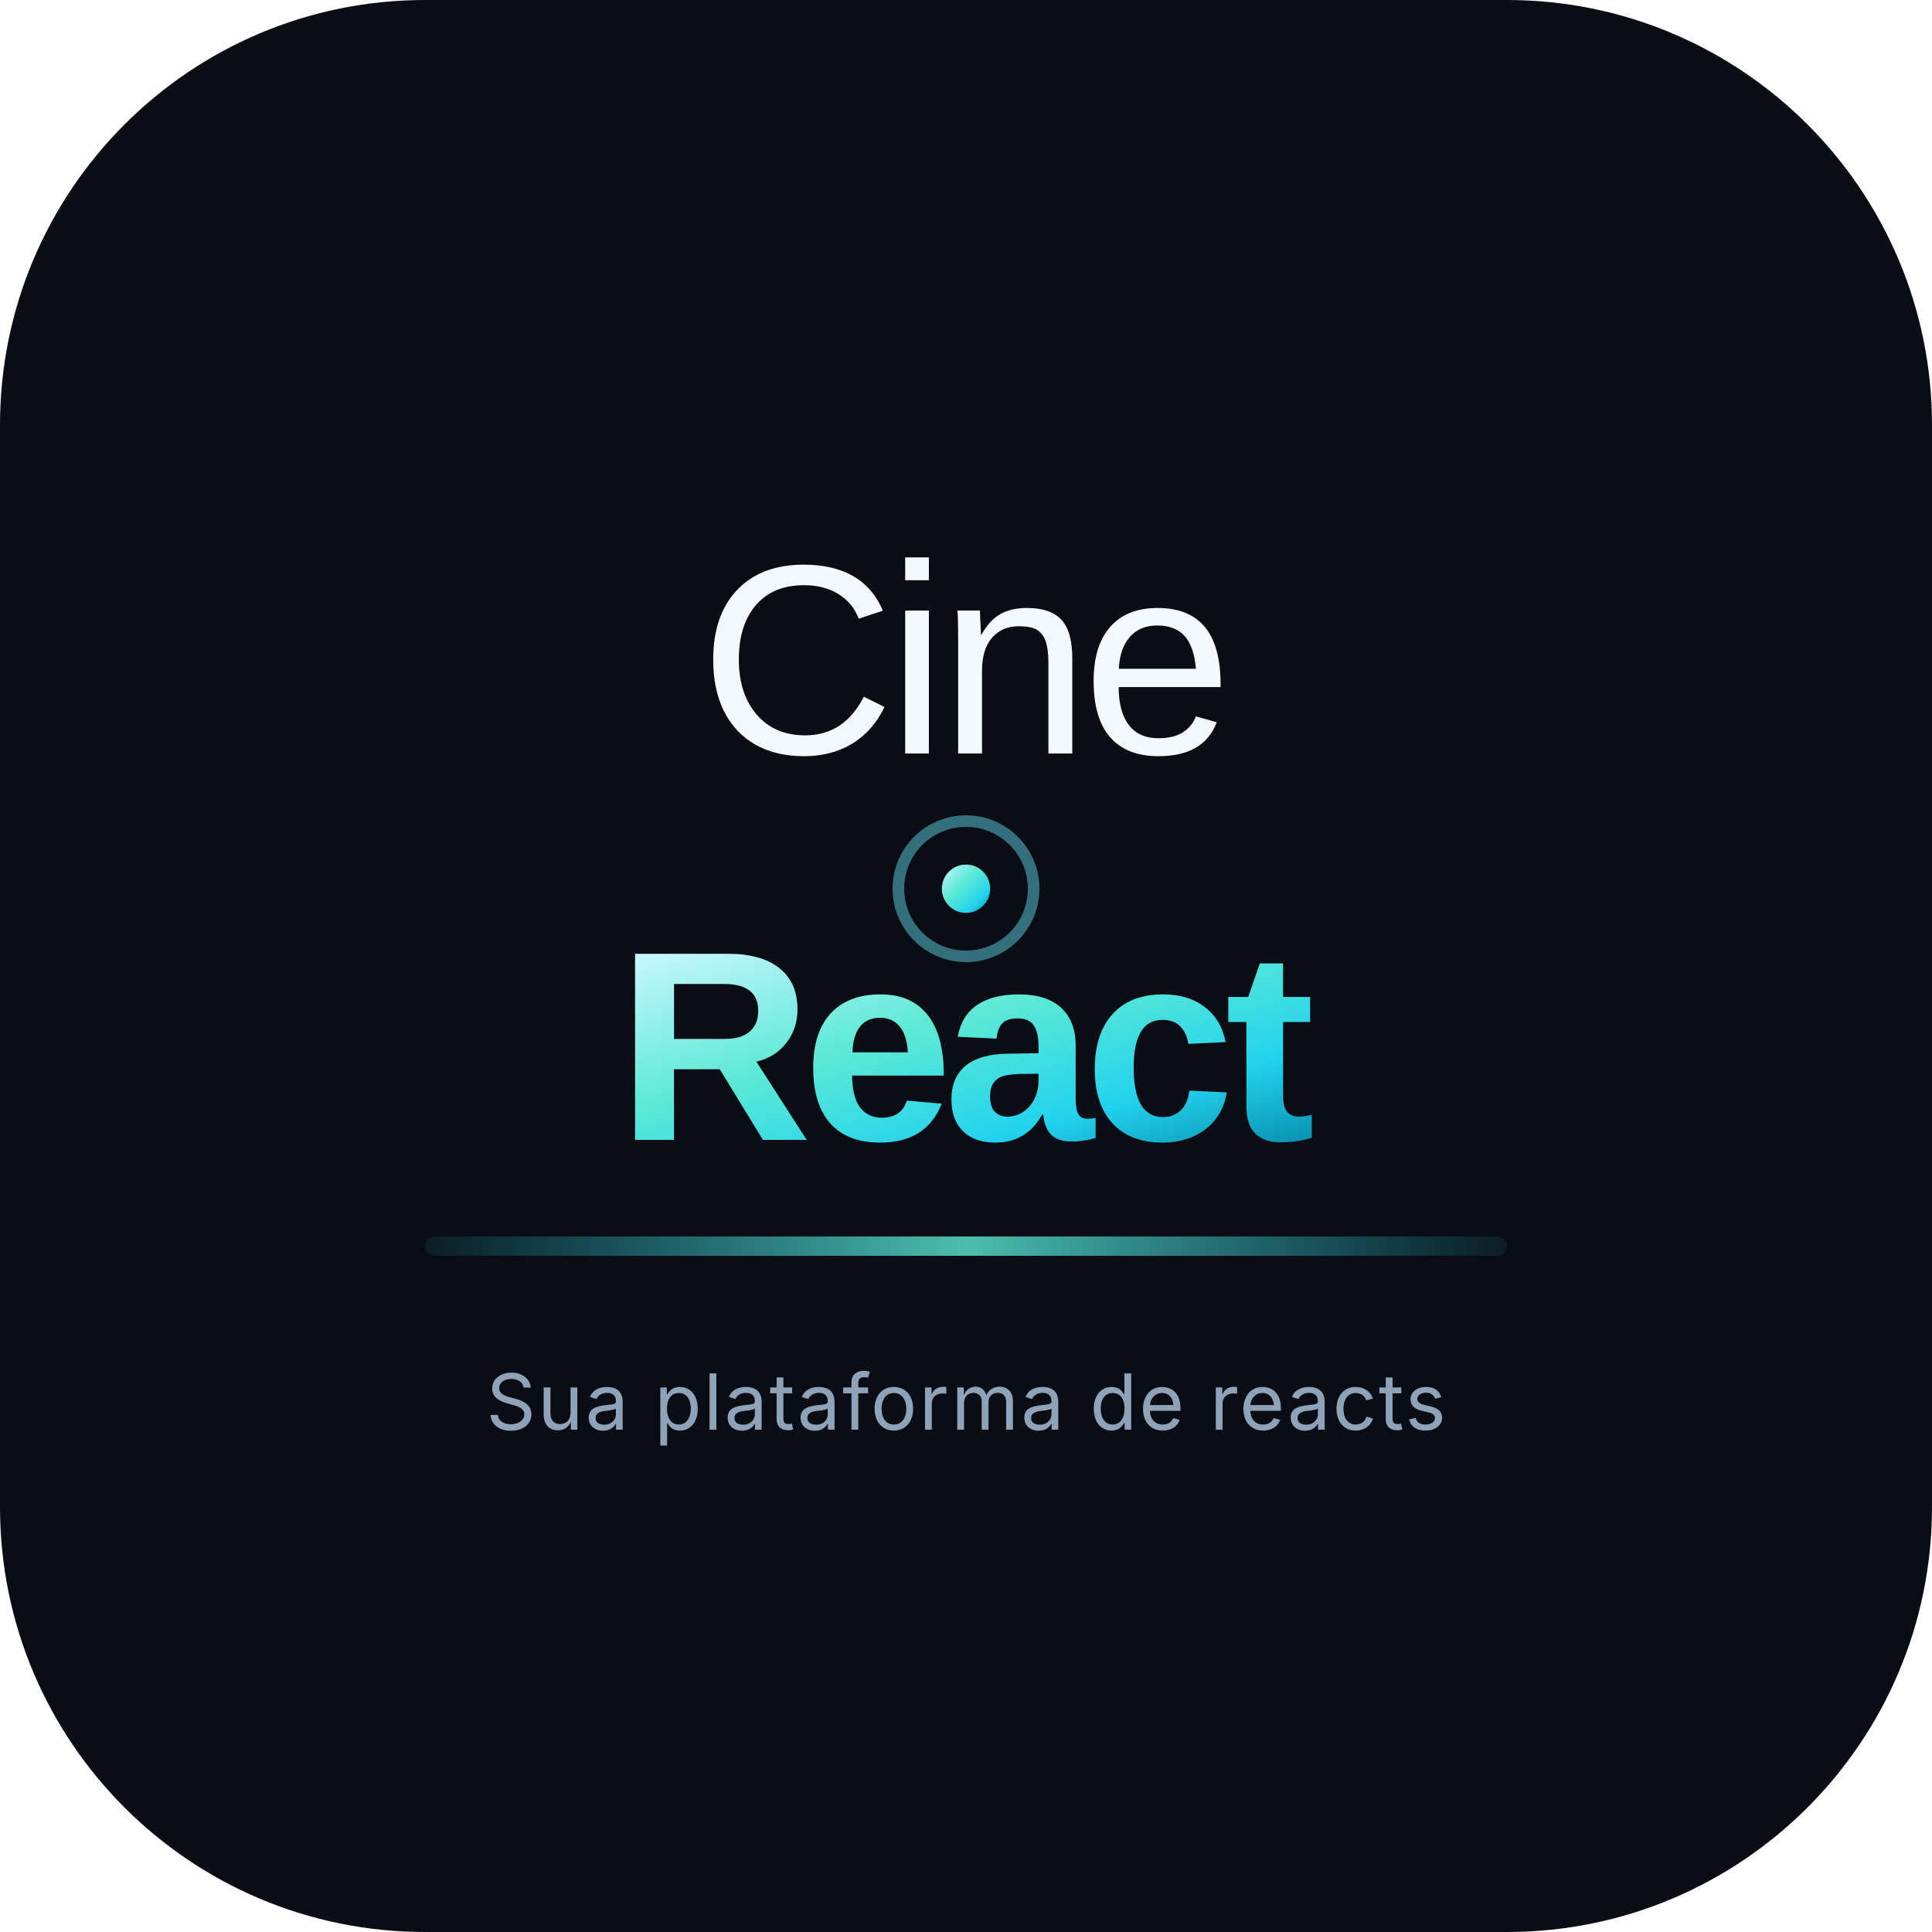
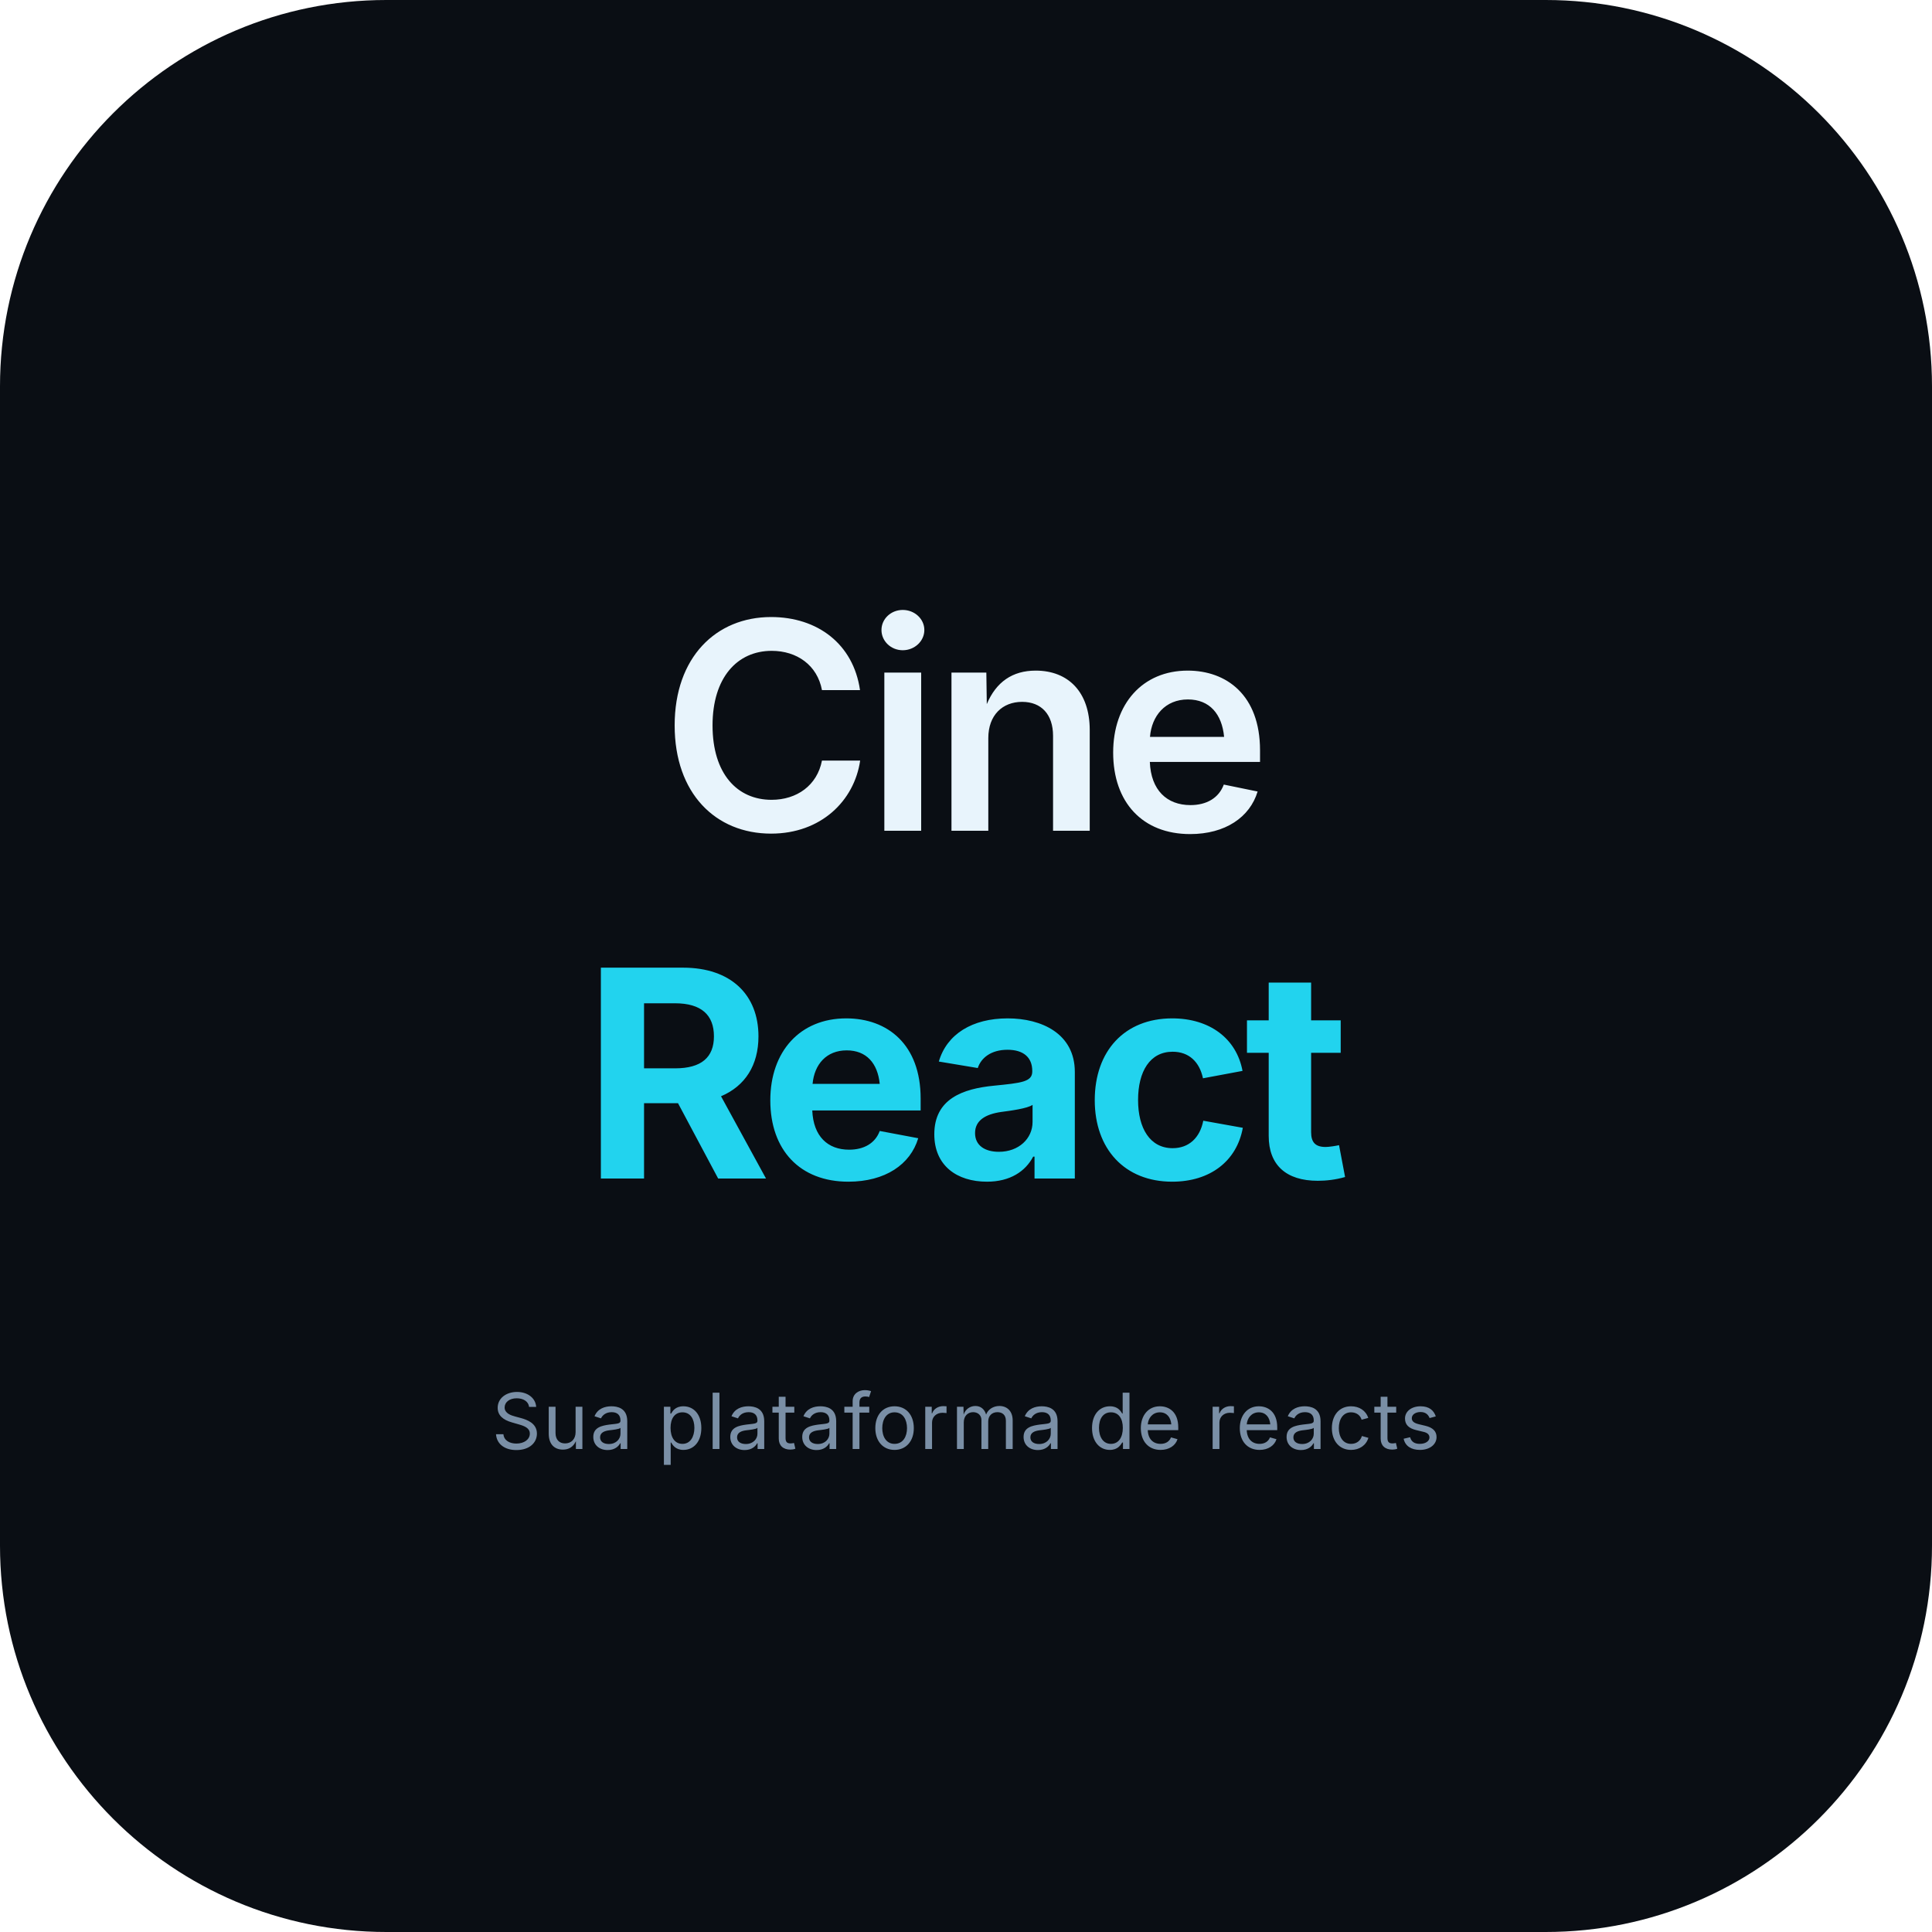
<svg xmlns="http://www.w3.org/2000/svg" viewBox="0 0 200 200" width="512" height="512">
-   <defs>
-     <linearGradient id="reactGradIcon" x1="0%" y1="0%" x2="100%" y2="100%">
-       <stop offset="0%" stop-color="#c8f6ff" />
-       <stop offset="40%" stop-color="#5eead4" />
-       <stop offset="75%" stop-color="#22d3ee" />
-       <stop offset="100%" stop-color="#0891b2" />
-     </linearGradient>
-     <linearGradient id="ruleGradIcon" x1="0%" y1="0%" x2="100%" y2="0%">
-       <stop offset="0%" stop-color="#22d3ee" stop-opacity="0.08" />
-       <stop offset="50%" stop-color="#5eead4" stop-opacity="0.8" />
-       <stop offset="100%" stop-color="#22d3ee" stop-opacity="0.08" />
-     </linearGradient>
-   </defs>
-   <rect width="200" height="200" rx="44" fill="#0a0e14" />
-   <text x="100" y="78" text-anchor="middle" font-family="Outfit, Arial, sans-serif" font-weight="500" font-size="28" fill="#f4f9ff" letter-spacing="-0.8">Cine</text>
-   <circle cx="100" cy="92" r="7" fill="none" stroke="#67e8f9" stroke-opacity="0.45" stroke-width="1.2" />
-   <circle cx="100" cy="92" r="2.5" fill="url(#reactGradIcon)" />
-   <text x="100" y="118" text-anchor="middle" font-family="Outfit, Arial, sans-serif" font-weight="700" font-size="28" fill="url(#reactGradIcon)" letter-spacing="-1">React</text>
-   <rect x="44" y="128" width="112" height="2" rx="1" fill="url(#ruleGradIcon)" />
-   <text x="100" y="148" text-anchor="middle" font-family="Inter, Arial, sans-serif" font-weight="400" font-size="8" fill="#8fa3b8" letter-spacing="0.2">Sua plataforma de reacts</text>
+   <rect width="200" height="200" rx="40" fill="#0a0e14" />
+   <text x="100" y="86" text-anchor="middle" font-family="Plus Jakarta Sans, Inter, Arial, sans-serif" font-weight="600" font-size="30" fill="#e8f4fc" letter-spacing="-0.9">Cine</text>
+   <text x="100" y="122" text-anchor="middle" font-family="Plus Jakarta Sans, Inter, Arial, sans-serif" font-weight="700" font-size="30" fill="#22d3ee" letter-spacing="-1">React</text>
+   <text x="100" y="150" text-anchor="middle" font-family="Inter, Arial, sans-serif" font-weight="400" font-size="8" fill="#7a8fa6" letter-spacing="0.15">Sua plataforma de reacts</text>
</svg>
